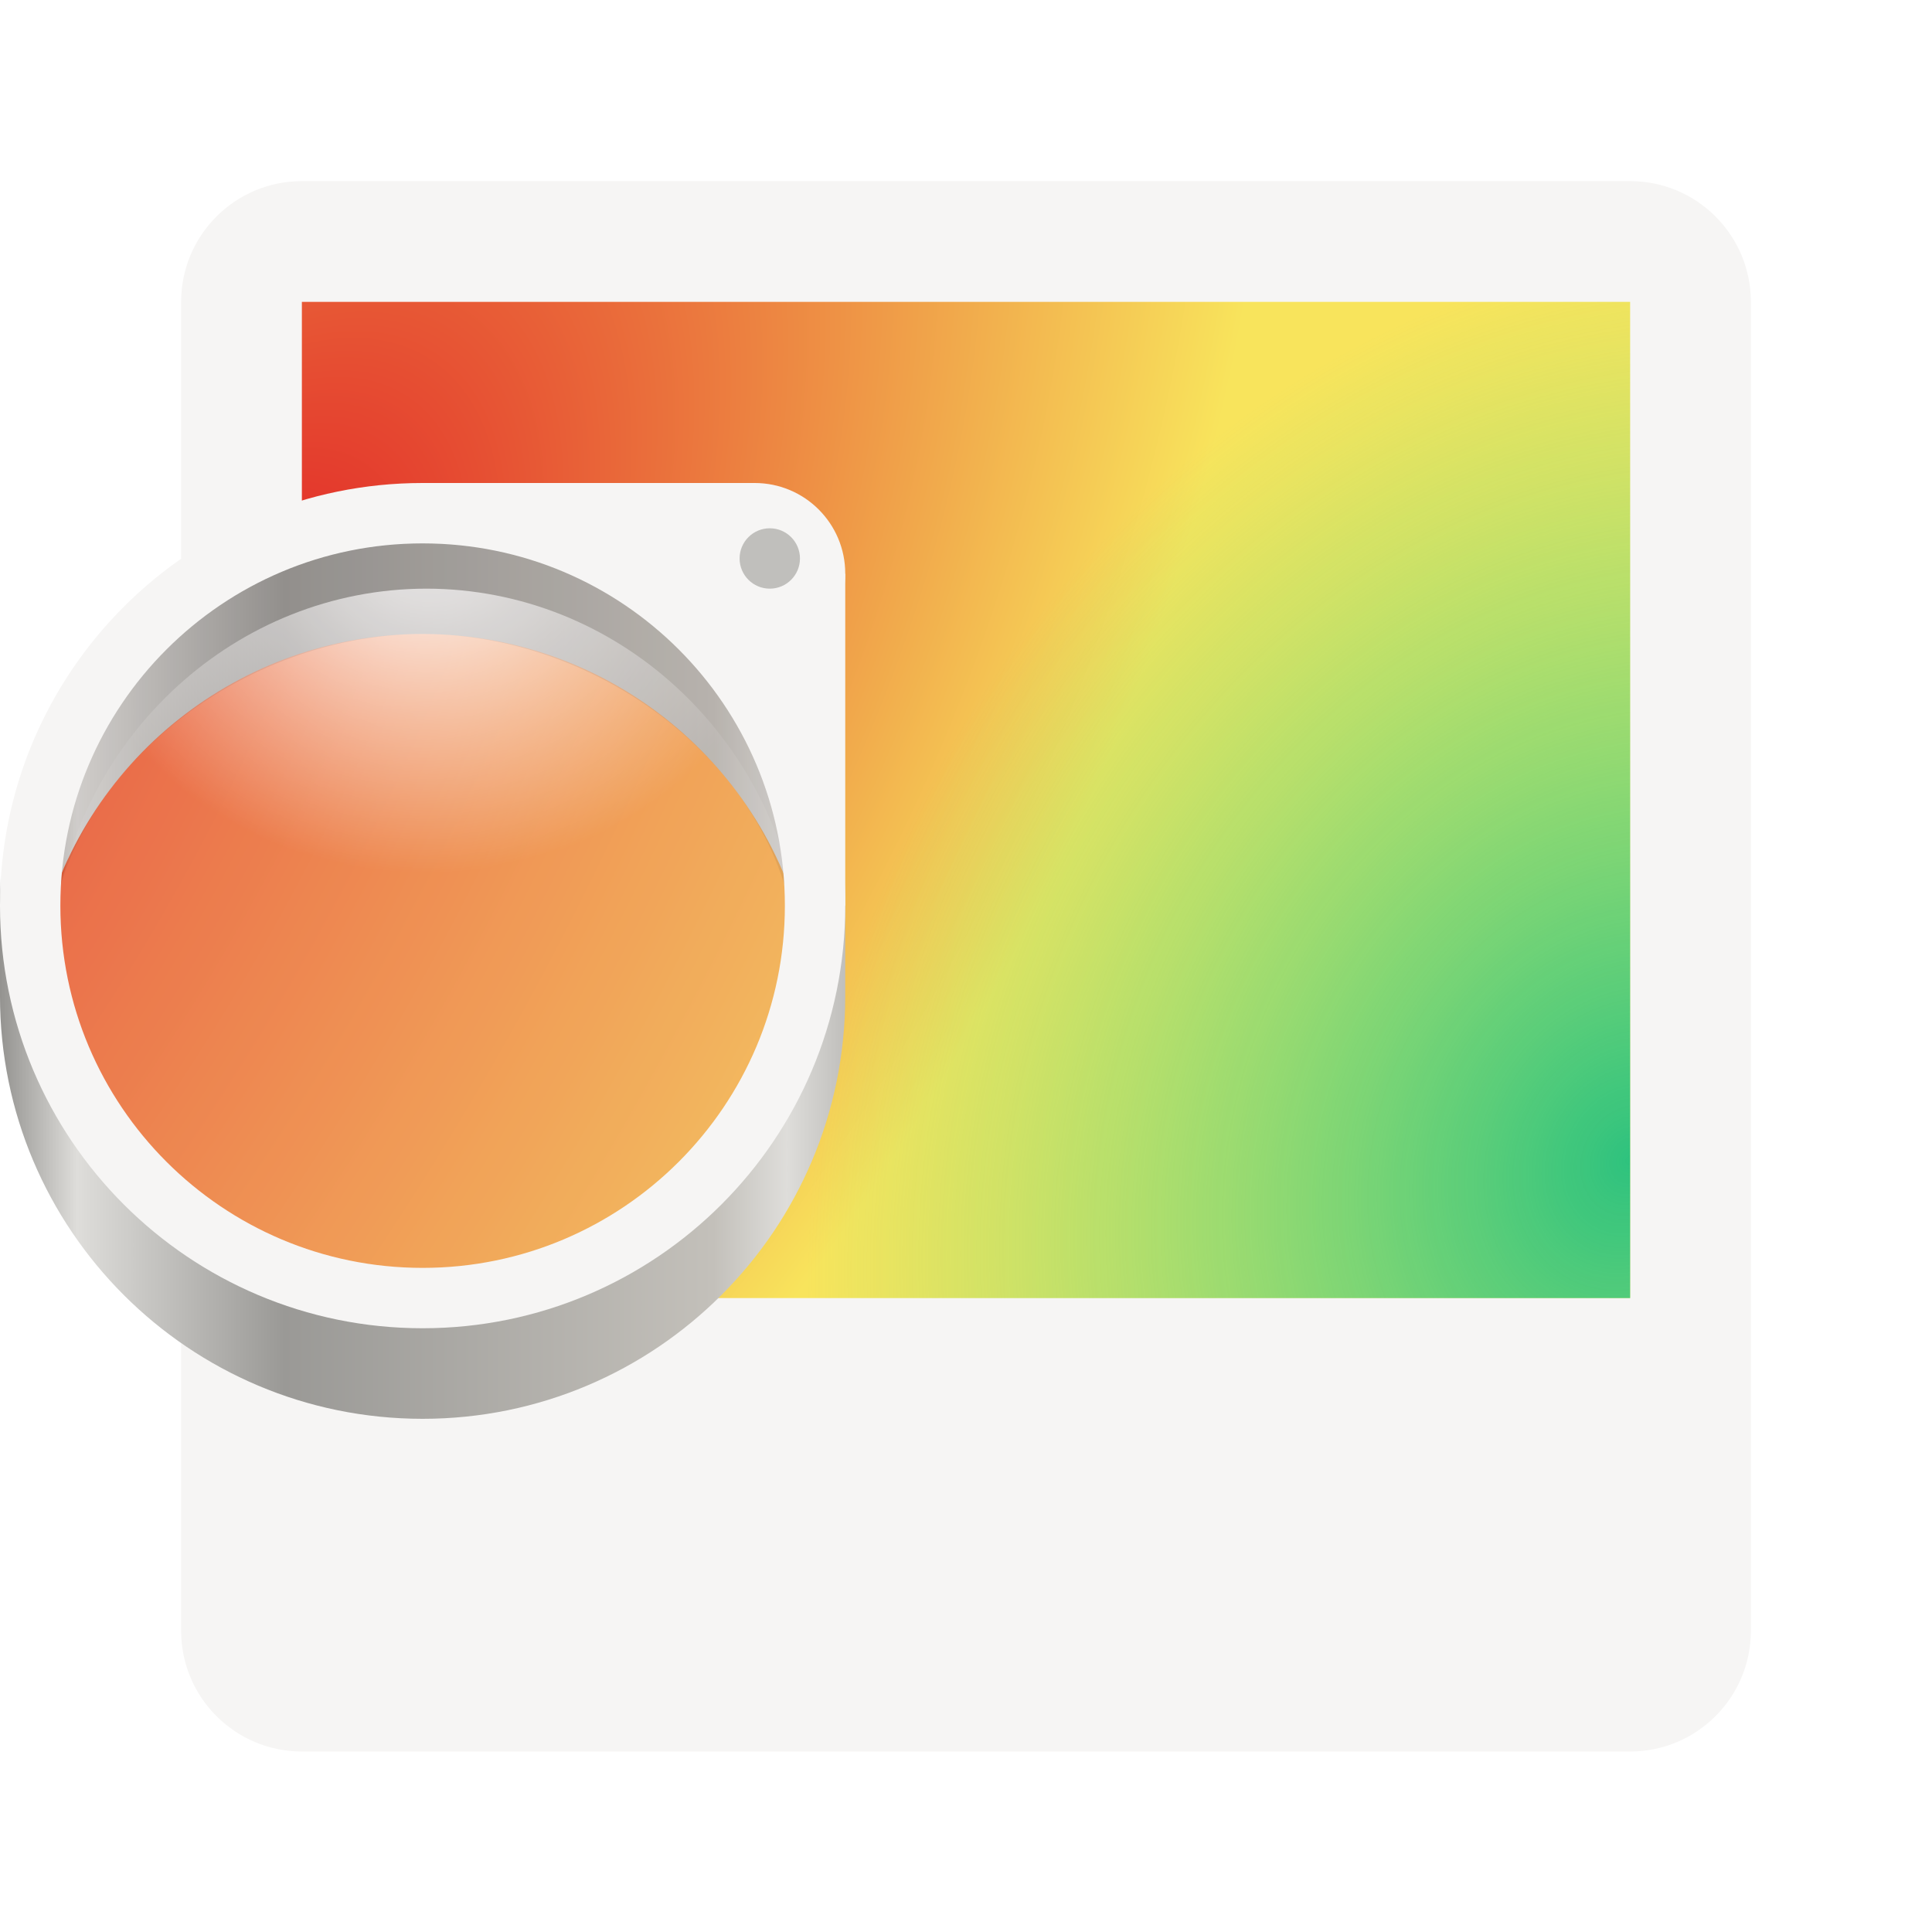
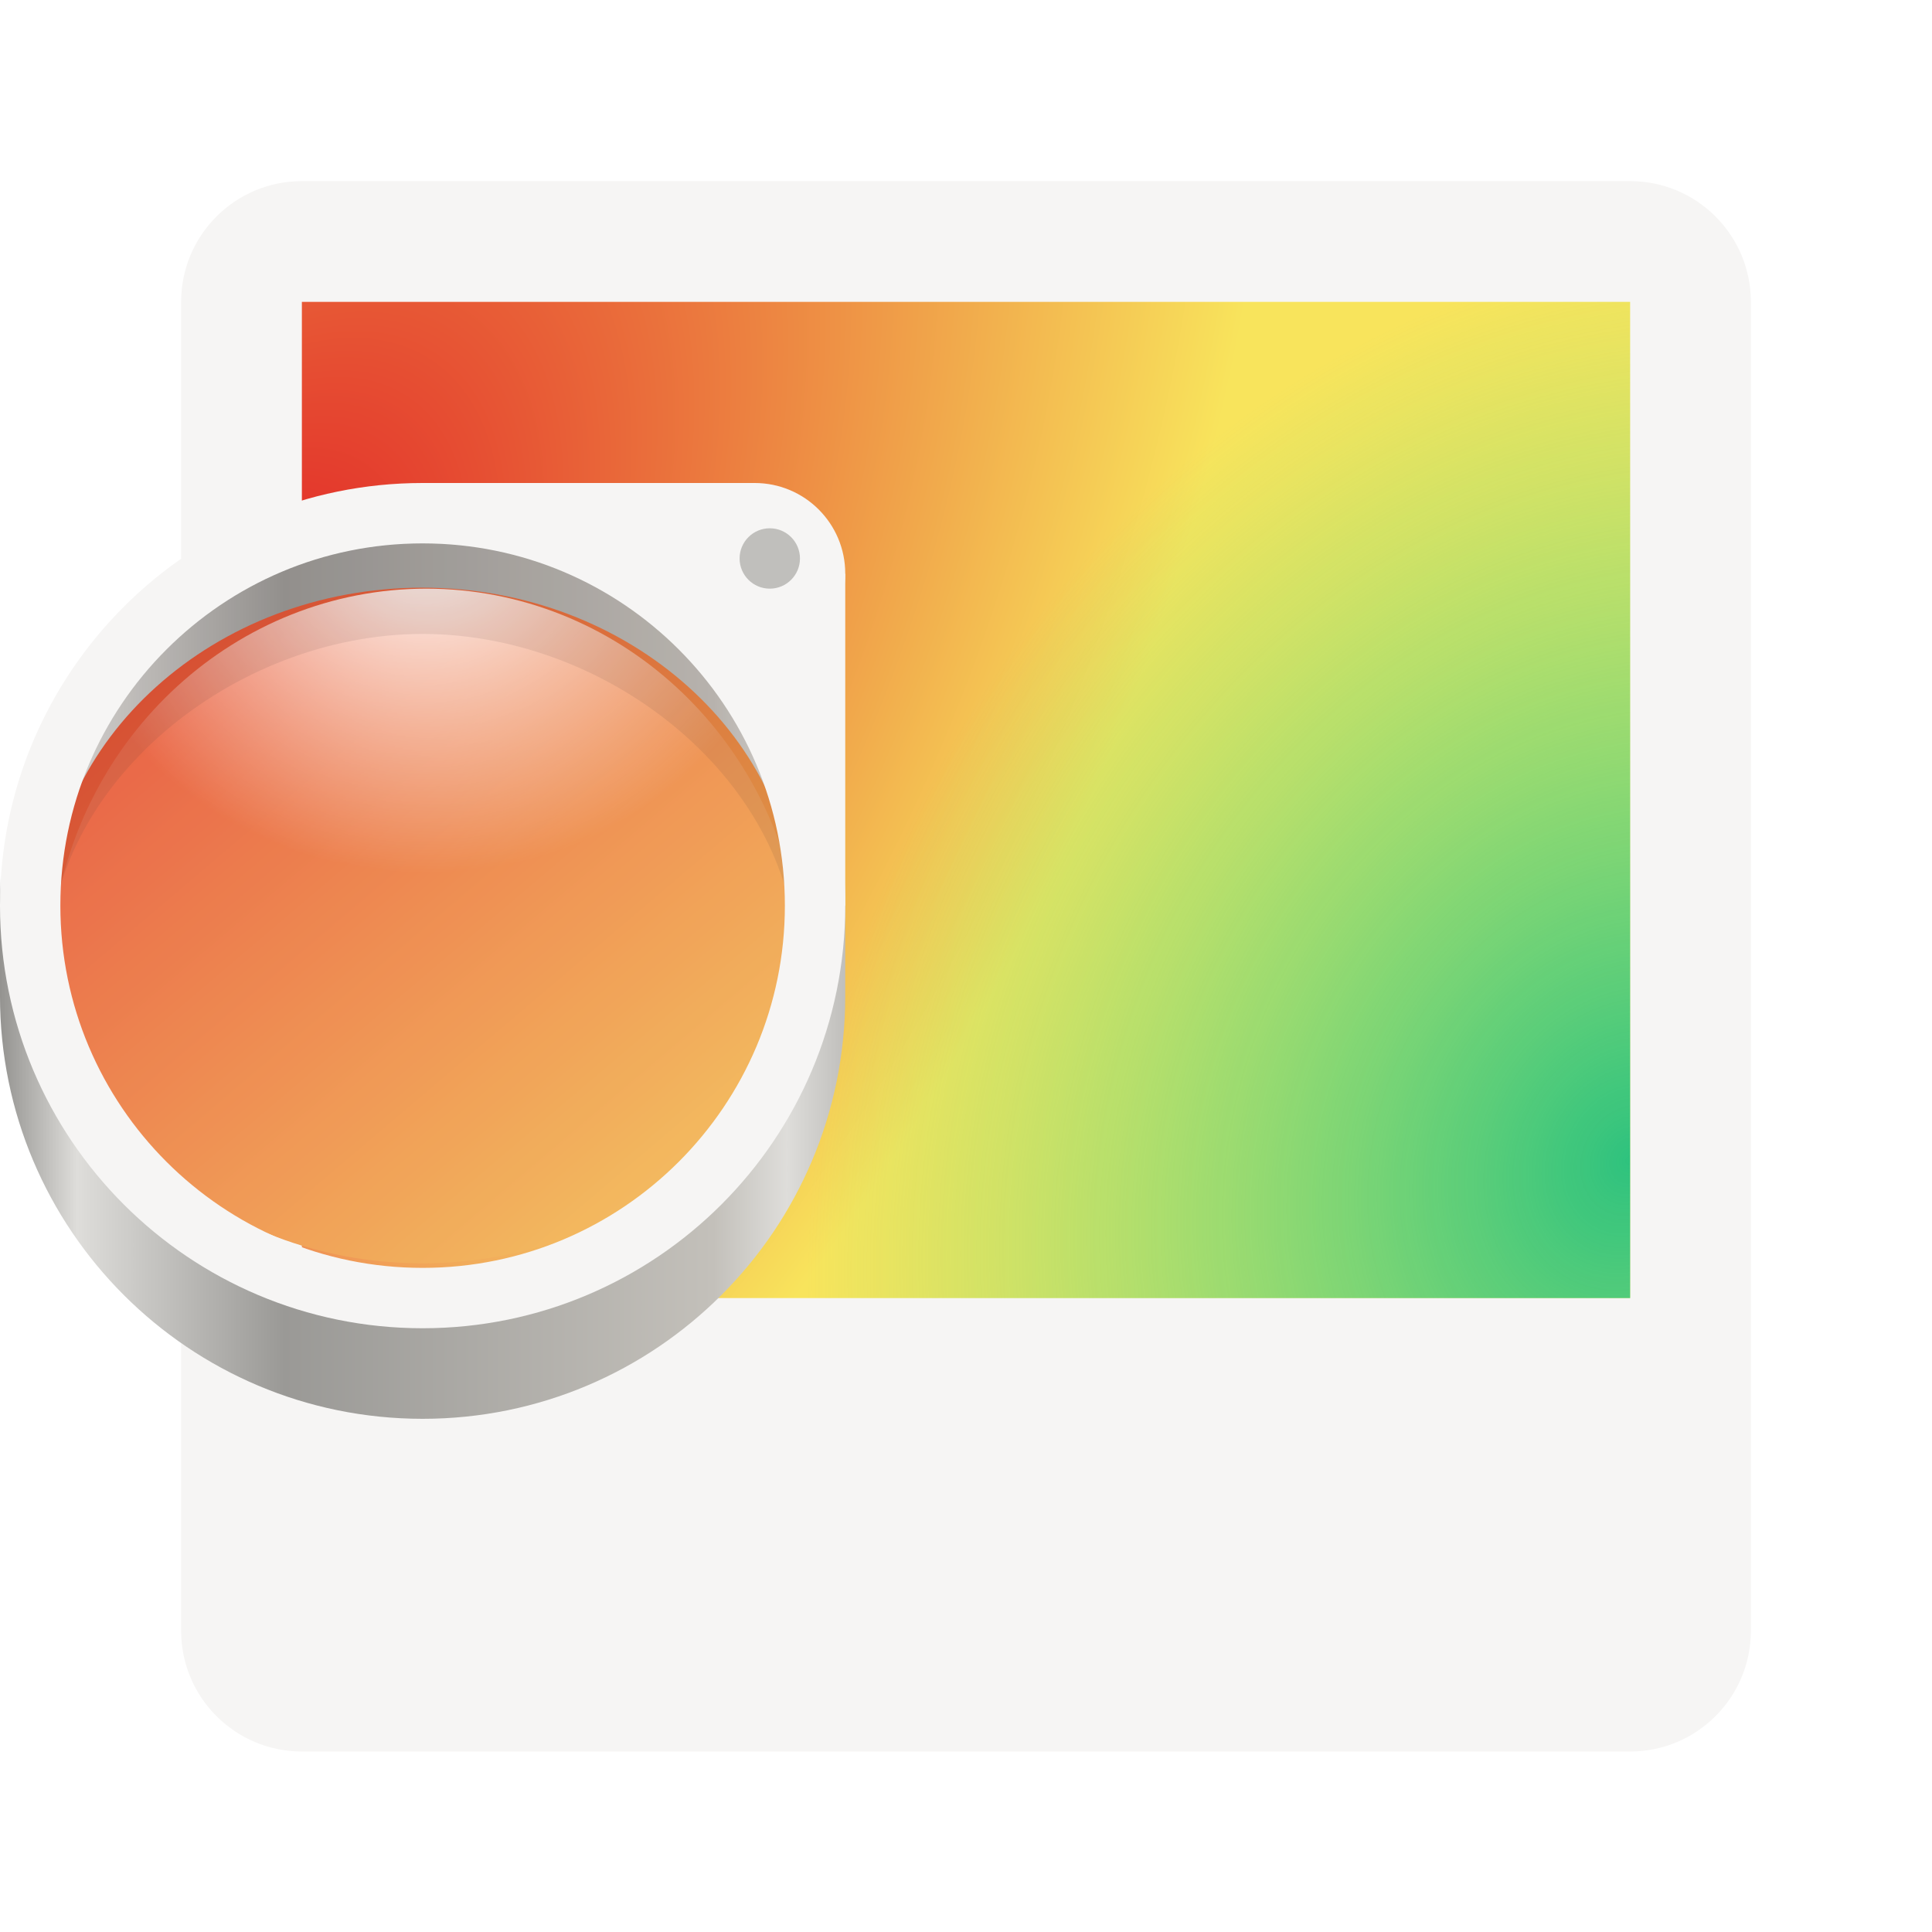
<svg xmlns="http://www.w3.org/2000/svg" xmlns:xlink="http://www.w3.org/1999/xlink" viewBox="0 0 128 128" style="display:inline;enable-background:new" version="1.0" id="svg11300" height="128" width="128">
  <defs id="defs3">
    <linearGradient id="linearGradient1722">
      <stop style="stop-color:#e01b24;stop-opacity:1" offset="0" id="stop1718" />
      <stop style="stop-color:#f8e45c;stop-opacity:1" offset="1" id="stop1720" />
    </linearGradient>
    <linearGradient id="linearGradient1594">
      <stop id="stop1590" offset="0" style="stop-color:#2ec27e;stop-opacity:1" />
      <stop id="stop1592" offset="1" style="stop-color:#57e389;stop-opacity:0" />
    </linearGradient>
    <linearGradient id="linearGradient1209">
      <stop style="stop-color:#949390;stop-opacity:1" offset="0" id="stop1196" />
      <stop id="stop1198" offset="0.091" style="stop-color:#deddda;stop-opacity:1" />
      <stop style="stop-color:#9a9996;stop-opacity:1" offset="0.336" id="stop1200" />
      <stop id="stop1202" offset="0.844" style="stop-color:#c3c0ba;stop-opacity:1" />
      <stop style="stop-color:#deddda;stop-opacity:1" offset="0.931" id="stop1204" />
      <stop style="stop-color:#c0bfbc;stop-opacity:1" offset="1" id="stop1206" />
    </linearGradient>
    <linearGradient id="linearGradient8959">
      <stop style="stop-color:#ffffff;stop-opacity:1;" offset="0" id="stop8955" />
      <stop style="stop-color:#ffffff;stop-opacity:0.094" offset="1" id="stop8957" />
    </linearGradient>
    <clipPath id="clipPath1599" clipPathUnits="userSpaceOnUse">
      <path id="path1601" d="M 492.308,-59.385 393.846,-197.231 H 147.692 v 482.462 h 344.615 z" style="fill:#1c71d8;stroke:none;stroke-width:1px;stroke-linecap:butt;stroke-linejoin:miter;stroke-opacity:1" />
    </clipPath>
    <clipPath id="clipPath9424" clipPathUnits="userSpaceOnUse">
      <path id="path9426" d="M 41.126,217.498 A 12.742,12.742 0 0 0 28.497,228.633 12.742,12.742 0 0 0 41.126,239.797 12.742,12.742 0 0 0 53.754,228.661 12.742,12.742 0 0 0 41.126,217.498 Z" style="display:inline;opacity:1;fill:none;fill-opacity:1;stroke:#000000;stroke-width:2;stroke-linecap:square;stroke-linejoin:round;stroke-miterlimit:4;stroke-dasharray:none;stroke-dashoffset:0;stroke-opacity:1;enable-background:new" />
    </clipPath>
    <linearGradient y2="37" x2="62" y1="37" x1="22" gradientTransform="matrix(1.4,0,0,1.4,21.10243,162.5333)" gradientUnits="userSpaceOnUse" id="linearGradient1247" xlink:href="#linearGradient1209" />
    <radialGradient r="15.857" fy="20.939" fx="-172" cy="20.939" cx="-172" gradientTransform="matrix(1.198627,0,0,1.094554,178.1639,153.9072)" gradientUnits="userSpaceOnUse" id="radialGradient1249" xlink:href="#linearGradient8959" />
    <radialGradient r="160" fy="55.927" fx="131.915" cy="55.927" cx="131.915" gradientTransform="matrix(1.012514,2.100267,-1.609284,0.1157422,-4.606311,-300.0002)" gradientUnits="userSpaceOnUse" id="radialGradient2561" xlink:href="#linearGradient1722" />
    <radialGradient r="192" fy="638.592" fx="525.588" cy="638.592" cx="525.588" gradientTransform="matrix(-0.5667222,1.006554,-1.10247,-0.6908759,1449.89,-224.4499)" gradientUnits="userSpaceOnUse" id="radialGradient3300" xlink:href="#linearGradient1594" />
+     <linearGradient xlink:href="#linearGradient1722" id="linearGradient895" x1="-10.488" y1="202.644" x2="54.049" y2="278.525" gradientUnits="userSpaceOnUse" gradientTransform="translate(56.10539,-11.95689)" />
  </defs>
  <g transform="translate(0,-172)" style="display:inline" id="layer1">
    <rect ry="8" rx="8" y="184" x="12" height="104.042" width="104" id="rect1165" style="opacity:1;vector-effect:none;fill:#f6f5f4;fill-opacity:1;stroke:none;stroke-width:8;stroke-linecap:round;stroke-linejoin:round;stroke-miterlimit:4;stroke-dasharray:none;stroke-dashoffset:0;stroke-opacity:0.673" />
    <g style="display:none" id="layer2">
      <text id="context" y="148.652" x="7.95" style="font-style:normal;font-variant:normal;font-weight:normal;font-stretch:normal;font-size:6.088px;line-height:125%;font-family:Cantarell;-inkscape-font-specification:'Cantarell, Normal';text-align:start;writing-mode:lr-tb;text-anchor:start;display:inline;fill:#000000;fill-opacity:1;stroke:none;stroke-width:0.333;enable-background:new" xml:space="preserve">
        <tspan style="stroke-width:0.333" y="148.652" x="7.95" id="tspan2716">apps</tspan>
      </text>
      <text xml:space="preserve" style="font-style:normal;font-variant:normal;font-weight:bold;font-stretch:normal;font-size:6.088px;line-height:125%;font-family:Cantarell;-inkscape-font-specification:'Cantarell, Bold';text-align:start;writing-mode:lr-tb;text-anchor:start;display:inline;fill:#000000;fill-opacity:1;stroke:none;stroke-width:0.333;enable-background:new" x="7.753" y="157.234" id="text3021">
        <tspan style="stroke-width:0.333" id="tspan3023" x="7.753" y="157.234">org.gnome.ImageViewer</tspan>
      </text>
      <g id="g12027" transform="matrix(7.991171,0,0,8.003641,-167.7909,-4846.078)" style="display:inline;fill:#000000;enable-background:new" />
      <rect y="172" x="9.2651362e-08" height="128" width="128" id="rect13805" style="display:inline;overflow:visible;visibility:visible;fill:#f0f0f0;fill-opacity:1;fill-rule:nonzero;stroke:none;stroke-width:0.5;marker:none;enable-background:accumulate" />
      <g transform="translate(-24,24)" style="fill:none;fill-opacity:0.251;stroke:#a579b3;stroke-opacity:1" id="g883" />
      <g transform="translate(-24,24)" style="fill:none;fill-opacity:0.251;stroke:#a579b3;stroke-opacity:1" id="g900" />
      <g transform="matrix(0.25,0,0,0.25,6.9488522e-8,225)" id="g1168">
        <rect style="opacity:0.1;fill:#2864b0;fill-opacity:1;stroke:none;stroke-width:1;stroke-linecap:butt;stroke-linejoin:miter;stroke-miterlimit:4;stroke-dasharray:none;stroke-dashoffset:0;stroke-opacity:1;marker:none;marker-start:none;marker-mid:none;marker-end:none;paint-order:normal" id="rect1110" width="320" height="448" x="96" y="-180" rx="32" ry="32" />
        <rect style="display:inline;opacity:0.1;fill:#2864b0;fill-opacity:1;stroke:none;stroke-width:1;stroke-linecap:butt;stroke-linejoin:miter;stroke-miterlimit:4;stroke-dasharray:none;stroke-dashoffset:0;stroke-opacity:1;marker:none;marker-start:none;marker-mid:none;marker-end:none;paint-order:normal;enable-background:new" id="rect1110-8" width="416" height="416" x="48" y="-164" rx="32" ry="32" />
        <rect style="display:inline;opacity:0.1;fill:#2864b0;fill-opacity:1;stroke:none;stroke-width:1;stroke-linecap:butt;stroke-linejoin:miter;stroke-miterlimit:4;stroke-dasharray:none;stroke-dashoffset:0;stroke-opacity:1;marker:none;marker-start:none;marker-mid:none;marker-end:none;paint-order:normal;enable-background:new" id="rect1110-8-9" width="448" height="320" x="32" y="-116" rx="32" ry="32" />
        <circle style="opacity:0.1;fill:#2864b0;fill-opacity:1;stroke:none;stroke-width:1;stroke-linecap:butt;stroke-linejoin:miter;stroke-miterlimit:4;stroke-dasharray:none;stroke-dashoffset:0;stroke-opacity:1;marker:none;marker-start:none;marker-mid:none;marker-end:none;paint-order:normal" id="path1142" r="240" cy="44" cx="256" />
      </g>
    </g>
    <g style="display:inline" id="layer9">
      <rect style="opacity:0.32;fill:#f7da50;fill-opacity:1;stroke:none;stroke-width:0.5;stroke-linejoin:round;stroke-miterlimit:4;stroke-dasharray:none;stroke-opacity:1" id="rect977" width="0" height="0" x="-4.3051148e-07" y="172" />
    </g>
    <rect style="opacity:0.32;fill:#87bae1;fill-opacity:0;stroke:#3d3d3d;stroke-width:0.442;stroke-linejoin:round;stroke-miterlimit:4;stroke-dasharray:none;stroke-opacity:1" id="rect1431" width="0" height="0" x="-7.333" y="-316" transform="scale(1,-1)" />
    <circle transform="translate(0,172)" r="0" cy="0" cx="0" id="path1155" style="opacity:1;vector-effect:none;fill:#9059a1;fill-opacity:1;stroke:none;stroke-width:16;stroke-linecap:butt;stroke-linejoin:round;stroke-miterlimit:4;stroke-dasharray:none;stroke-dashoffset:0;stroke-opacity:1" />
    <rect style="opacity:0.32;fill:#87bae1;fill-opacity:0;stroke:#3d3d3d;stroke-width:0.442;stroke-linejoin:round;stroke-miterlimit:4;stroke-dasharray:none;stroke-opacity:1" id="rect971" width="0" height="0" x="-5.333" y="-284" transform="scale(1,-1)" />
    <rect style="opacity:0.32;fill:#87bae1;fill-opacity:0;stroke:#3d3d3d;stroke-width:0.53;stroke-linejoin:round;stroke-miterlimit:4;stroke-dasharray:none;stroke-opacity:1" id="rect1127" width="0" height="0" x="-70.4" y="-299.2" transform="scale(1,-1)" />
    <g transform="matrix(0.325,0,0,-0.2321429,-40,246.2143)" style="display:inline;stroke-width:0.91;enable-background:new" id="g1053" clip-path="url(#clipPath1599)" />
    <g style="stroke-width:1.053" id="g1071" transform="matrix(0.9565217,0,0,0.9428572,2.782613,12.85712)">
      <g id="g1069" style="display:inline;stroke-width:0.909;enable-background:new" transform="matrix(1.15,0,0,1.166667,-9.599996,-38.66667)">
        <g style="display:inline;stroke-width:0.909;enable-background:new" id="g1067" transform="matrix(0.2083333,0,0,0.234375,10.66666,215.6875)">
          <rect style="display:inline;opacity:1;vector-effect:none;fill:url(#radialGradient2561);fill-opacity:1;stroke:none;stroke-width:1.818;stroke-linecap:butt;stroke-linejoin:miter;stroke-miterlimit:4;stroke-dasharray:none;stroke-dashoffset:0;stroke-opacity:1;marker:none;marker-start:none;marker-mid:none;marker-end:none;paint-order:normal;enable-background:new" id="rect1059" width="384" height="256" x="64" y="-172" rx="0" ry="0" transform="scale(1,-1)" />
          <rect ry="0" rx="0" y="-172" x="64" height="256" width="384" id="rect1061" style="display:inline;opacity:1;vector-effect:none;fill:url(#radialGradient3300);fill-opacity:1;stroke:none;stroke-width:1.818;stroke-linecap:butt;stroke-linejoin:miter;stroke-miterlimit:4;stroke-dasharray:none;stroke-dashoffset:0;stroke-opacity:1;marker:none;marker-start:none;marker-mid:none;marker-end:none;paint-order:normal;enable-background:new" transform="scale(1,-1)" />
          <rect transform="matrix(1,0,0,-1,0,300)" y="0" x="0" height="0" width="0" id="rect1065" style="opacity:0.32;fill:#87bae1;fill-opacity:0;stroke:#3d3d3d;stroke-width:1.818;stroke-linejoin:round;stroke-miterlimit:4;stroke-dasharray:none;stroke-opacity:1" />
          <rect transform="matrix(4.173913,0,0,3.657143,-11.13043,-149.8286)" y="0" x="0" height="0" width="0" id="rect1949" style="opacity:0.35;vector-effect:none;fill:#1c71d8;fill-opacity:0.203;stroke:none;stroke-width:1.053;stroke-linecap:round;stroke-linejoin:round;stroke-miterlimit:4;stroke-dasharray:none;stroke-dashoffset:0;stroke-opacity:1" />
        </g>
      </g>
    </g>
    <g id="g1245">
      <g id="g1224" transform="translate(-51.90243,4)">
-         <use x="0" y="0" xlink:href="#g1069" id="use1212" transform="matrix(2,0,0,2,-2.348702,-225.97)" width="100%" height="100%" style="display:inline;stroke-width:0.5;enable-background:new" clip-path="url(#clipPath9424)" />
        <path id="path1214" d="m 79.805,202.098 c -14.359,0 -26,11.641 -26,26 0.009,2.072 0.266,0.135 0.766,2.146 C 57.256,218.412 67.769,210.011 79.902,210 c 11.981,0.013 22.402,8.212 25.234,19.854 0.436,-1.888 0.66,0.182 0.668,-1.756 0,-14.359 -11.641,-26 -26,-26 z M 51.902,226 v 8 c 0,15.464 12.536,28 28,28 15.464,0 28,-12.536 28,-28 v -8 c 0,7.151 -2.684,13.074 -7.096,17.379 -4.885,6.724 -12.69,10.708 -21.002,10.719 -8.608,-0.01 -16.654,-4.28 -21.486,-11.404 C 54.312,238.454 51.902,232.777 51.902,226 Z" style="display:inline;opacity:1;vector-effect:none;fill:url(#linearGradient1247);fill-opacity:1;stroke:none;stroke-width:0.3;stroke-linecap:butt;stroke-linejoin:miter;stroke-miterlimit:4;stroke-dasharray:none;stroke-dashoffset:0;stroke-opacity:1;marker:none;marker-start:none;marker-mid:none;marker-end:none;paint-order:normal;enable-background:new" />
+         <ellipse style="opacity:1;fill:url(#linearGradient895);fill-opacity:1;stroke:none;stroke-width:1;stroke-linecap:butt;stroke-linejoin:round;stroke-miterlimit:4;stroke-dasharray:none;stroke-opacity:1" id="path879" cx="79.878" cy="229.317" rx="24.91" ry="22.381" />
        <g style="stroke-width:0.768" transform="matrix(1.302083,0,0,1.302083,116.6119,-27.00833)" id="g1220">
          <path style="opacity:1;fill:url(#radialGradient1249);fill-opacity:1;stroke:none;stroke-width:29.491;stroke-linecap:square;stroke-linejoin:round;stroke-miterlimit:4;stroke-dasharray:none;stroke-dashoffset:0;stroke-opacity:1" d="m -28,179.718 c -9.65,0.009 -17.79,7.433 -19.007,17.335 1.197,9.919 9.343,17.367 19.007,17.379 9.65,-0.009 17.79,-7.433 19.007,-17.335 -1.197,-9.919 -9.343,-17.367 -19.007,-17.379 z" id="path1216" />
          <path id="path1218" d="m -28.193,177.414 c -10.604,0 -19.2,8.596 -19.2,19.2 0.008,0.796 0.065,1.398 0.171,2.187 0,-9.099 9.368,-16.77 19.029,-16.779 9.675,0.012 19.029,7.68 19.029,16.821 0.108,-0.803 0.165,-1.419 0.171,-2.229 0,-10.604 -8.596,-19.2 -19.2,-19.2 z" style="opacity:0.1;fill:#453637;fill-opacity:1;stroke:none;stroke-width:29.491;stroke-linecap:square;stroke-linejoin:round;stroke-miterlimit:4;stroke-dasharray:none;stroke-dashoffset:0;stroke-opacity:1" />
        </g>
        <circle cy="228" cx="79.902" id="circle1222" style="opacity:1;fill:none;fill-opacity:0.841;stroke:#f6f5f4;stroke-width:4;stroke-linecap:square;stroke-linejoin:round;stroke-miterlimit:4;stroke-dasharray:none;stroke-dashoffset:0;stroke-opacity:1" r="26" />
      </g>
      <circle r="6" cy="210" cx="50" id="circle1226" style="opacity:1;vector-effect:none;fill:#f6f5f4;fill-opacity:1;stroke:none;stroke-width:14;stroke-linecap:round;stroke-linejoin:round;stroke-miterlimit:4;stroke-dasharray:none;stroke-dashoffset:0;stroke-opacity:0.673" />
      <path id="path1228" d="m 50,216 6,-6 v 22 h -3 z" style="opacity:1;vector-effect:none;fill:#f6f5f4;fill-opacity:1;stroke:none;stroke-width:14;stroke-linecap:round;stroke-linejoin:round;stroke-miterlimit:4;stroke-dasharray:none;stroke-dashoffset:0;stroke-opacity:0.673" />
      <path style="opacity:1;vector-effect:none;fill:#f6f5f4;fill-opacity:1;stroke:none;stroke-width:14;stroke-linecap:round;stroke-linejoin:round;stroke-miterlimit:4;stroke-dasharray:none;stroke-dashoffset:0;stroke-opacity:0.673" d="m 44,210 6,-6 H 28 v 3 z" id="path1230" />
      <circle r="2" cy="209" cx="51" id="circle1232" style="opacity:1;vector-effect:none;fill:#c0bfbc;fill-opacity:1;stroke:none;stroke-width:14;stroke-linecap:round;stroke-linejoin:round;stroke-miterlimit:4;stroke-dasharray:none;stroke-dashoffset:0;stroke-opacity:0.673" />
    </g>
    <rect transform="translate(0,172)" y="0" x="0" height="0" width="0" id="rect1375" style="opacity:1;vector-effect:none;fill:#deddda;fill-opacity:1;stroke:none;stroke-width:8;stroke-linecap:round;stroke-linejoin:round;stroke-miterlimit:4;stroke-dasharray:none;stroke-dashoffset:0;stroke-opacity:0.673" />
  </g>
</svg>
